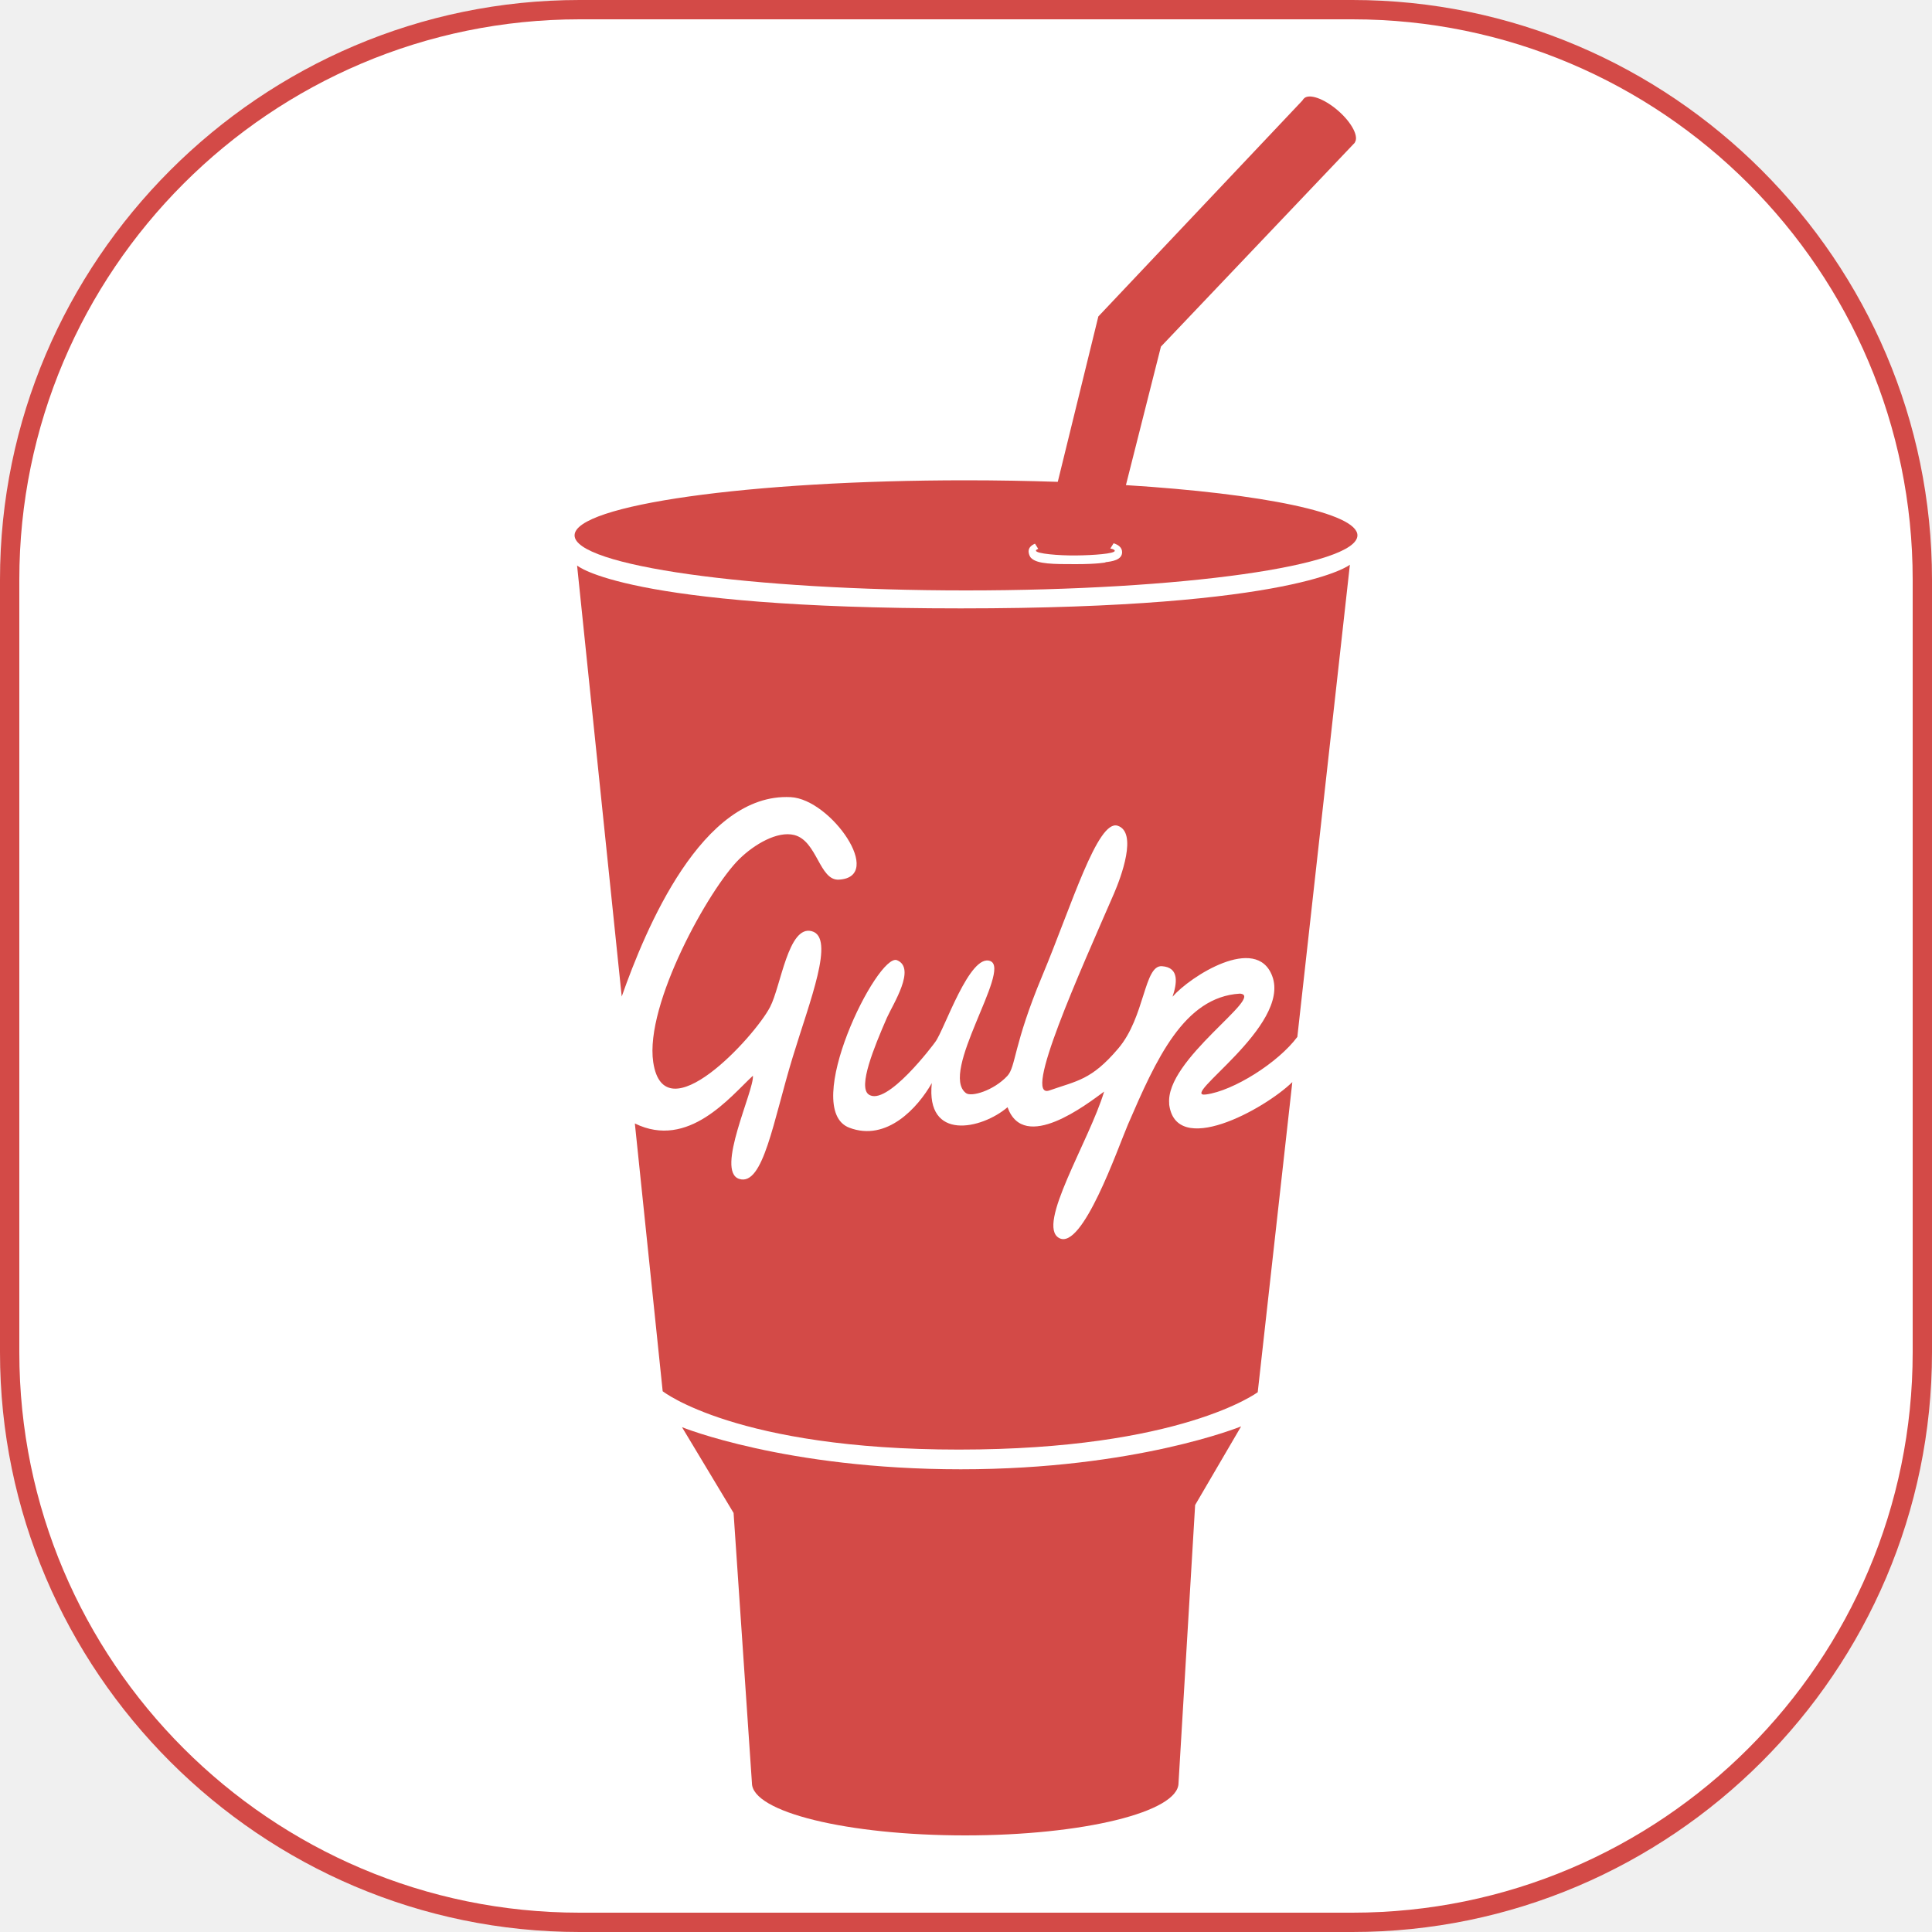
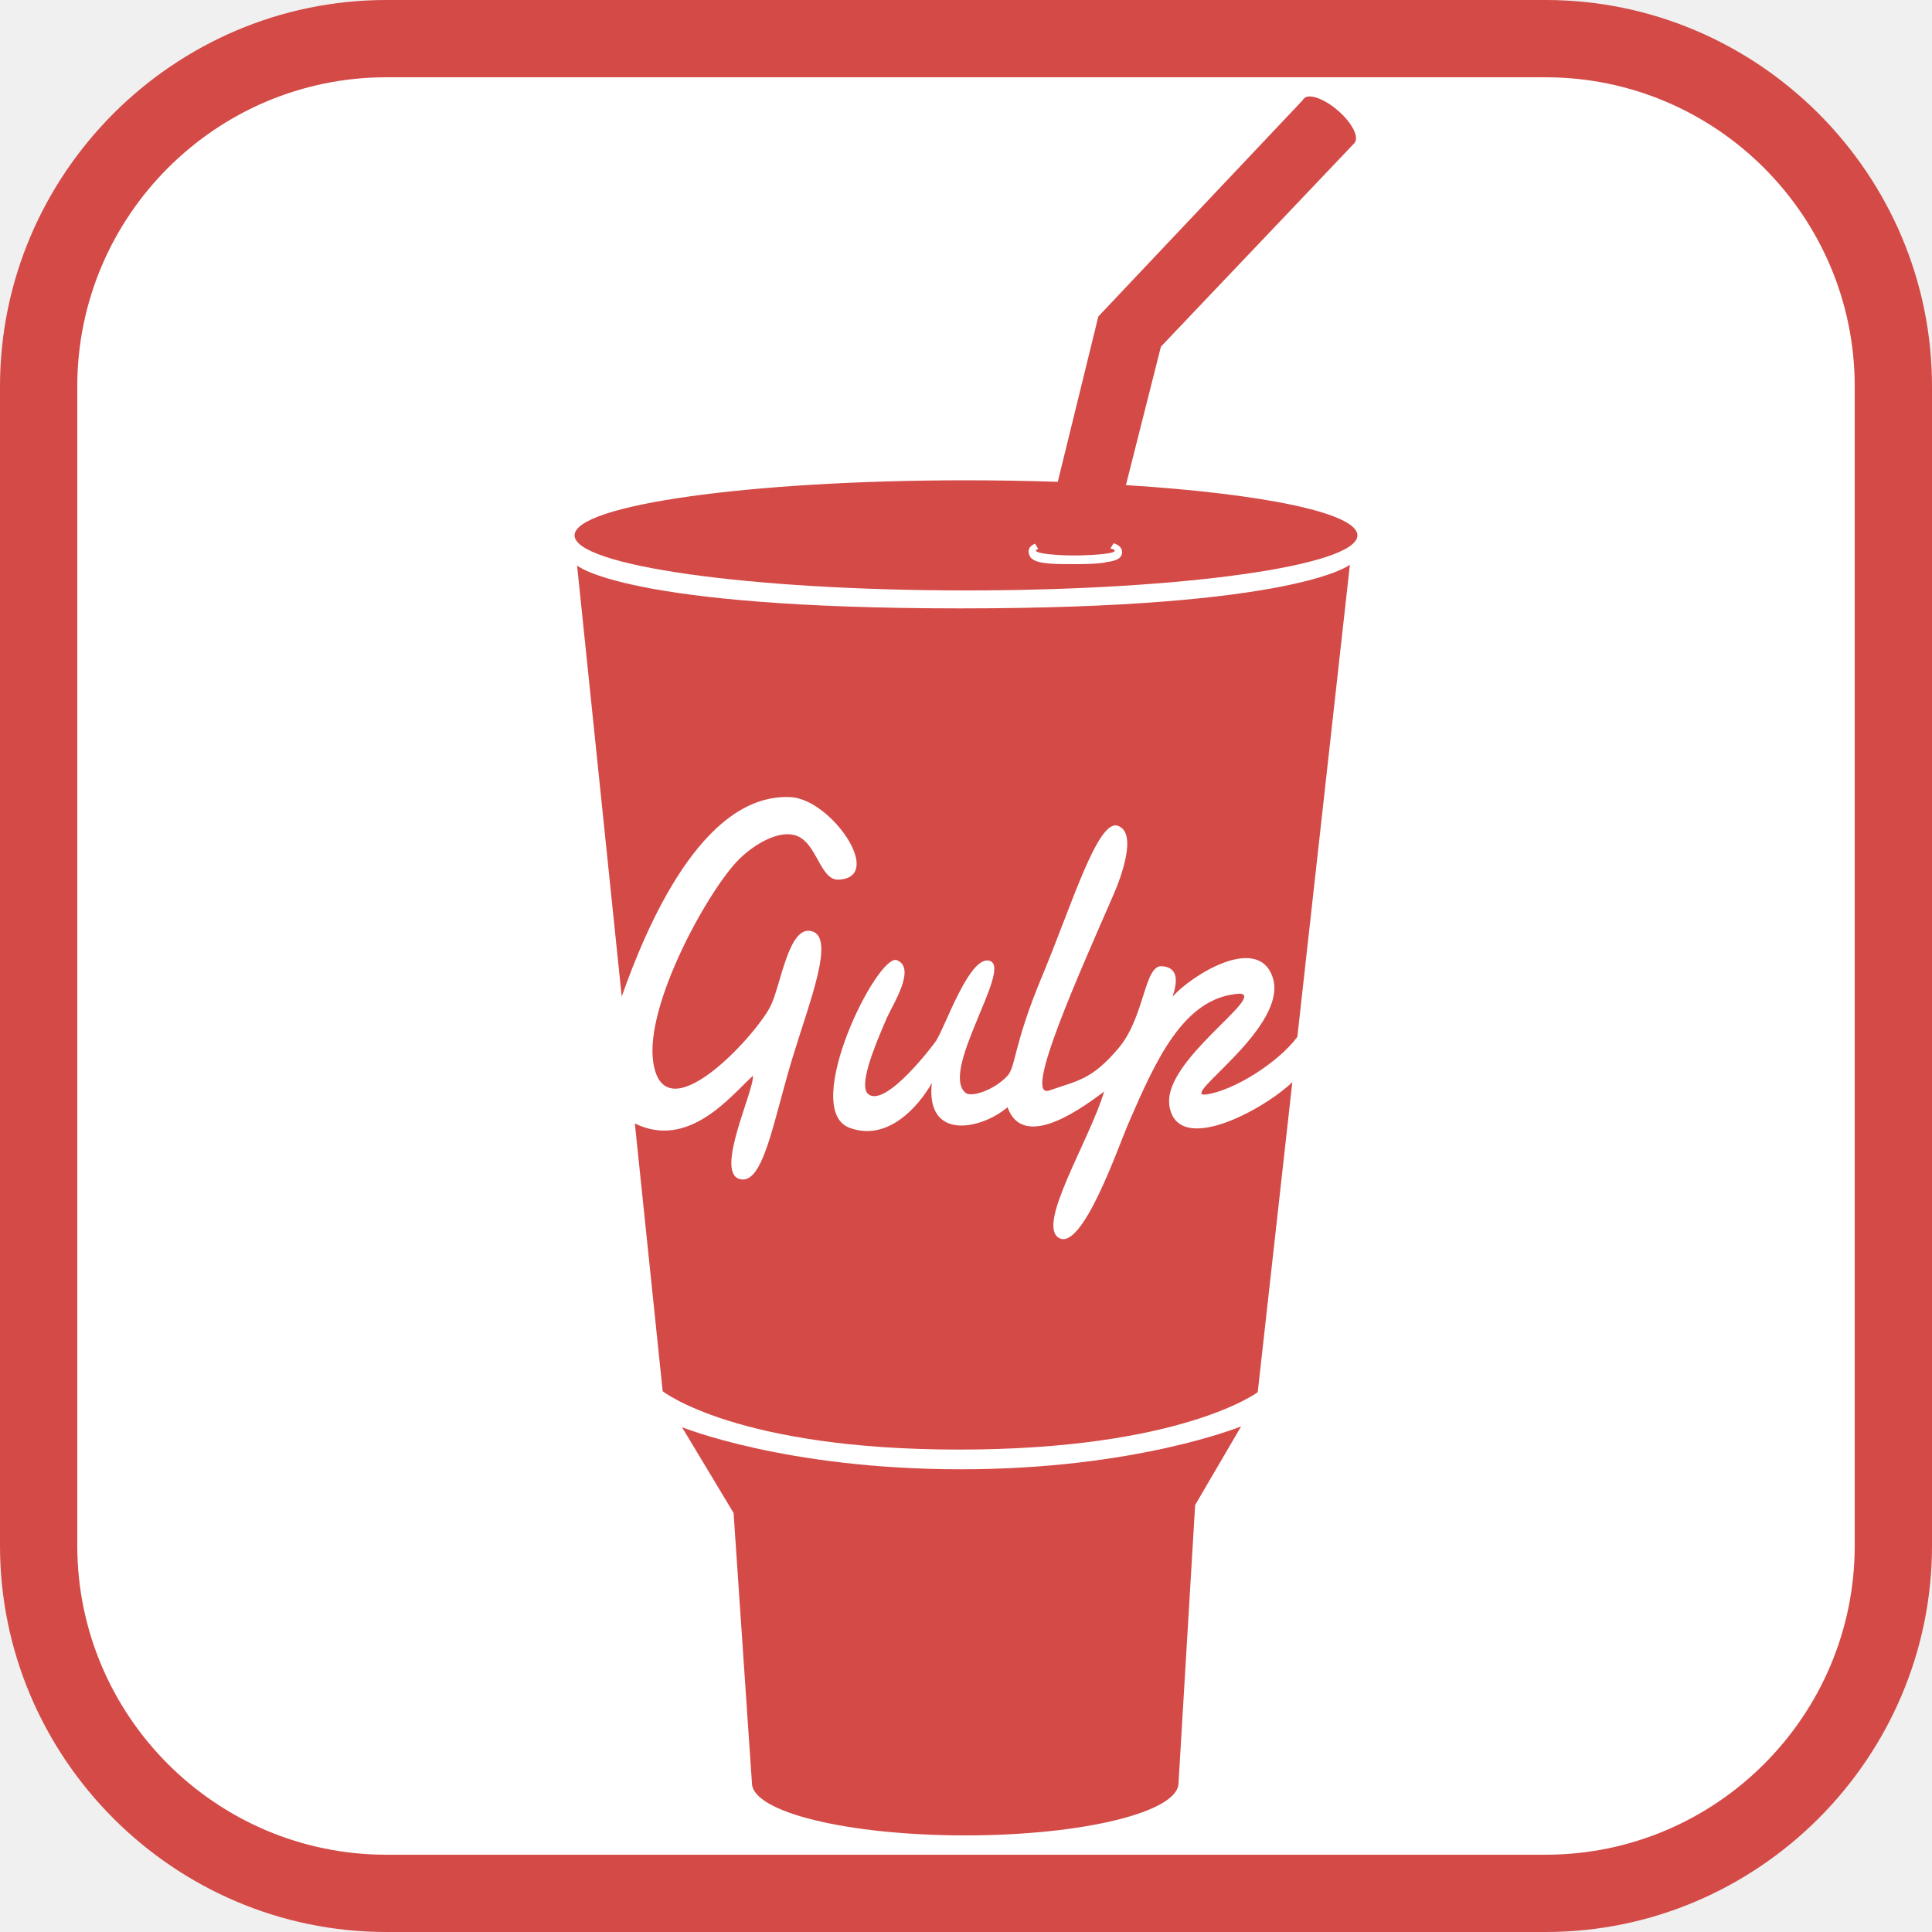
<svg xmlns="http://www.w3.org/2000/svg" id="Layer_1" data-name="Layer 1" viewBox="0 0 100 100">
  <defs>
    <style>
      .cls-1 {
        fill: #fff;
      }

      .cls-1, .cls-2 {
        stroke-width: 0px;
      }

      .cls-2 {
        fill: #d34a47;
      }
    </style>
  </defs>
  <g>
-     <rect class="cls-1" x=".5" y=".5" width="99" height="99" rx="29.5" ry="29.5" />
-     <path class="cls-2" d="M70,1c15.99,0,29,13.01,29,29v40c0,15.99-13.01,29-29,29H30c-15.99,0-29-13.01-29-29V30C1,14.01,14.01,1,30,1h40M70,0H30C13.5,0,0,13.5,0,30v40c0,16.5,13.5,30,30,30h40c16.5,0,30-13.5,30-30V30c0-16.5-13.5-30-30-30h0Z" />
+     <rect class="cls-1" x="2" y="2" width="96" height="96" rx="18" ry="18" />
+     <path class="cls-2" d="M80,4c8.82,0,16,7.18,16,16v60c0,8.82-7.18,16-16,16H20c-8.82,0-16-7.18-16-16V20c0-8.82,7.18-16,16-16h60M80,0H20C9,0,0,9,0,20v60c0,11,9,20,20,20h60c11,0,20-9,20-20V20c0-11-9-20-20-20h0Z" />
  </g>
  <g>
    <path class="cls-2" d="M61,92.29l.86-14.39,2.38-4.07s-5.43,2.22-14.51,2.22-14.43-2.18-14.43-2.18l2.67,4.44.95,13.98c0,1.5,4.94,2.71,11.04,2.71s11.04-1.21,11.04-2.71" />
    <path class="cls-2" d="M58.28,25.1l1.81-7.16,10.04-10.56-2.65-2.25-10.63,11.25-2.1,8.56c-1.52-.05-3.12-.08-4.75-.08-11.19,0-20.26,1.28-20.26,2.85s9.07,2.85,20.26,2.85,20.26-1.28,20.26-2.85c0-1.16-4.92-2.16-11.98-2.6" />
    <path class="cls-1" d="M57.23,29.11s-.39.09-1.55.09c-1.15,0-1.98,0-2.3-.31-.09-.08-.14-.24-.14-.35,0-.2.15-.32.33-.4l.17.27c-.08.03-.12.06-.12.09,0,.16,1.18.26,2.08.25.9-.01,2-.09,2-.24,0-.05-.08-.09-.23-.12l.17-.27c.23.07.44.21.44.46,0,.41-.53.48-.87.52" />
    <path class="cls-2" d="M70.11,7.39c.25-.29-.13-1.04-.86-1.67-.73-.63-1.52-.9-1.77-.61-.25.29.13,1.04.86,1.66.72.63,1.52.9,1.77.61" />
    <path class="cls-2" d="M60.52,57.14c-.24-2.29,5.01-5.6,3.66-5.71-2.9.17-4.34,3.4-5.8,6.78-.53,1.24-2.36,6.53-3.56,5.87-1.2-.65,1.55-5,2.33-7.58-.89.65-4.15,3.19-5,.81-1.35,1.15-4.24,1.77-3.92-1.25-.72,1.27-2.33,3.05-4.27,2.31-2.55-.97,1.47-9.08,2.47-8.67,1,.41-.2,2.26-.52,2.97-.69,1.58-1.49,3.56-.96,3.97.92.7,3.41-2.63,3.46-2.71.47-.62,1.79-4.64,2.86-4.18,1.07.46-2.67,5.78-1.27,6.83.28.21,1.43-.13,2.14-.89.45-.49.3-1.58,1.81-5.19,1.51-3.61,2.86-8.1,3.9-7.76,1.04.34.18,2.65-.19,3.51-1.75,4.03-4.77,10.7-3.34,10.19,1.42-.5,2.17-.53,3.56-2.17,1.39-1.63,1.33-4.32,2.26-4.26.93.06.77.92.55,1.58.91-1.05,4.34-3.25,5.16-1.07.98,2.59-4.9,6.32-3.43,6.13,1.43-.19,3.74-1.65,4.73-2.98l2.72-24.44s-2.74,2.26-20.14,2.26-19.86-2.22-19.86-2.22l2.31,22.31c1.23-3.49,4.15-10.56,8.75-10.32,2.09.11,4.88,4.14,2.49,4.27-1.01.06-1.12-2.01-2.31-2.31-.87-.22-2.07.48-2.85,1.25-1.55,1.52-4.89,7.51-4.45,10.5.56,3.81,5.26-1.32,6.05-2.85.56-1.07.94-4.26,2.16-3.92,1.22.33-.11,3.62-.99,6.52-1,3.26-1.52,6.7-2.77,6.3-1.25-.4.79-4.6.71-5.34-1.17,1.08-3.34,3.83-6.11,2.47l1.44,13.86s3.82,3.02,15.33,3.02,15.47-2.97,15.47-2.97l1.79-16.05c-1.46,1.42-6.08,3.95-6.38,1.1" />
  </g>
</svg>
